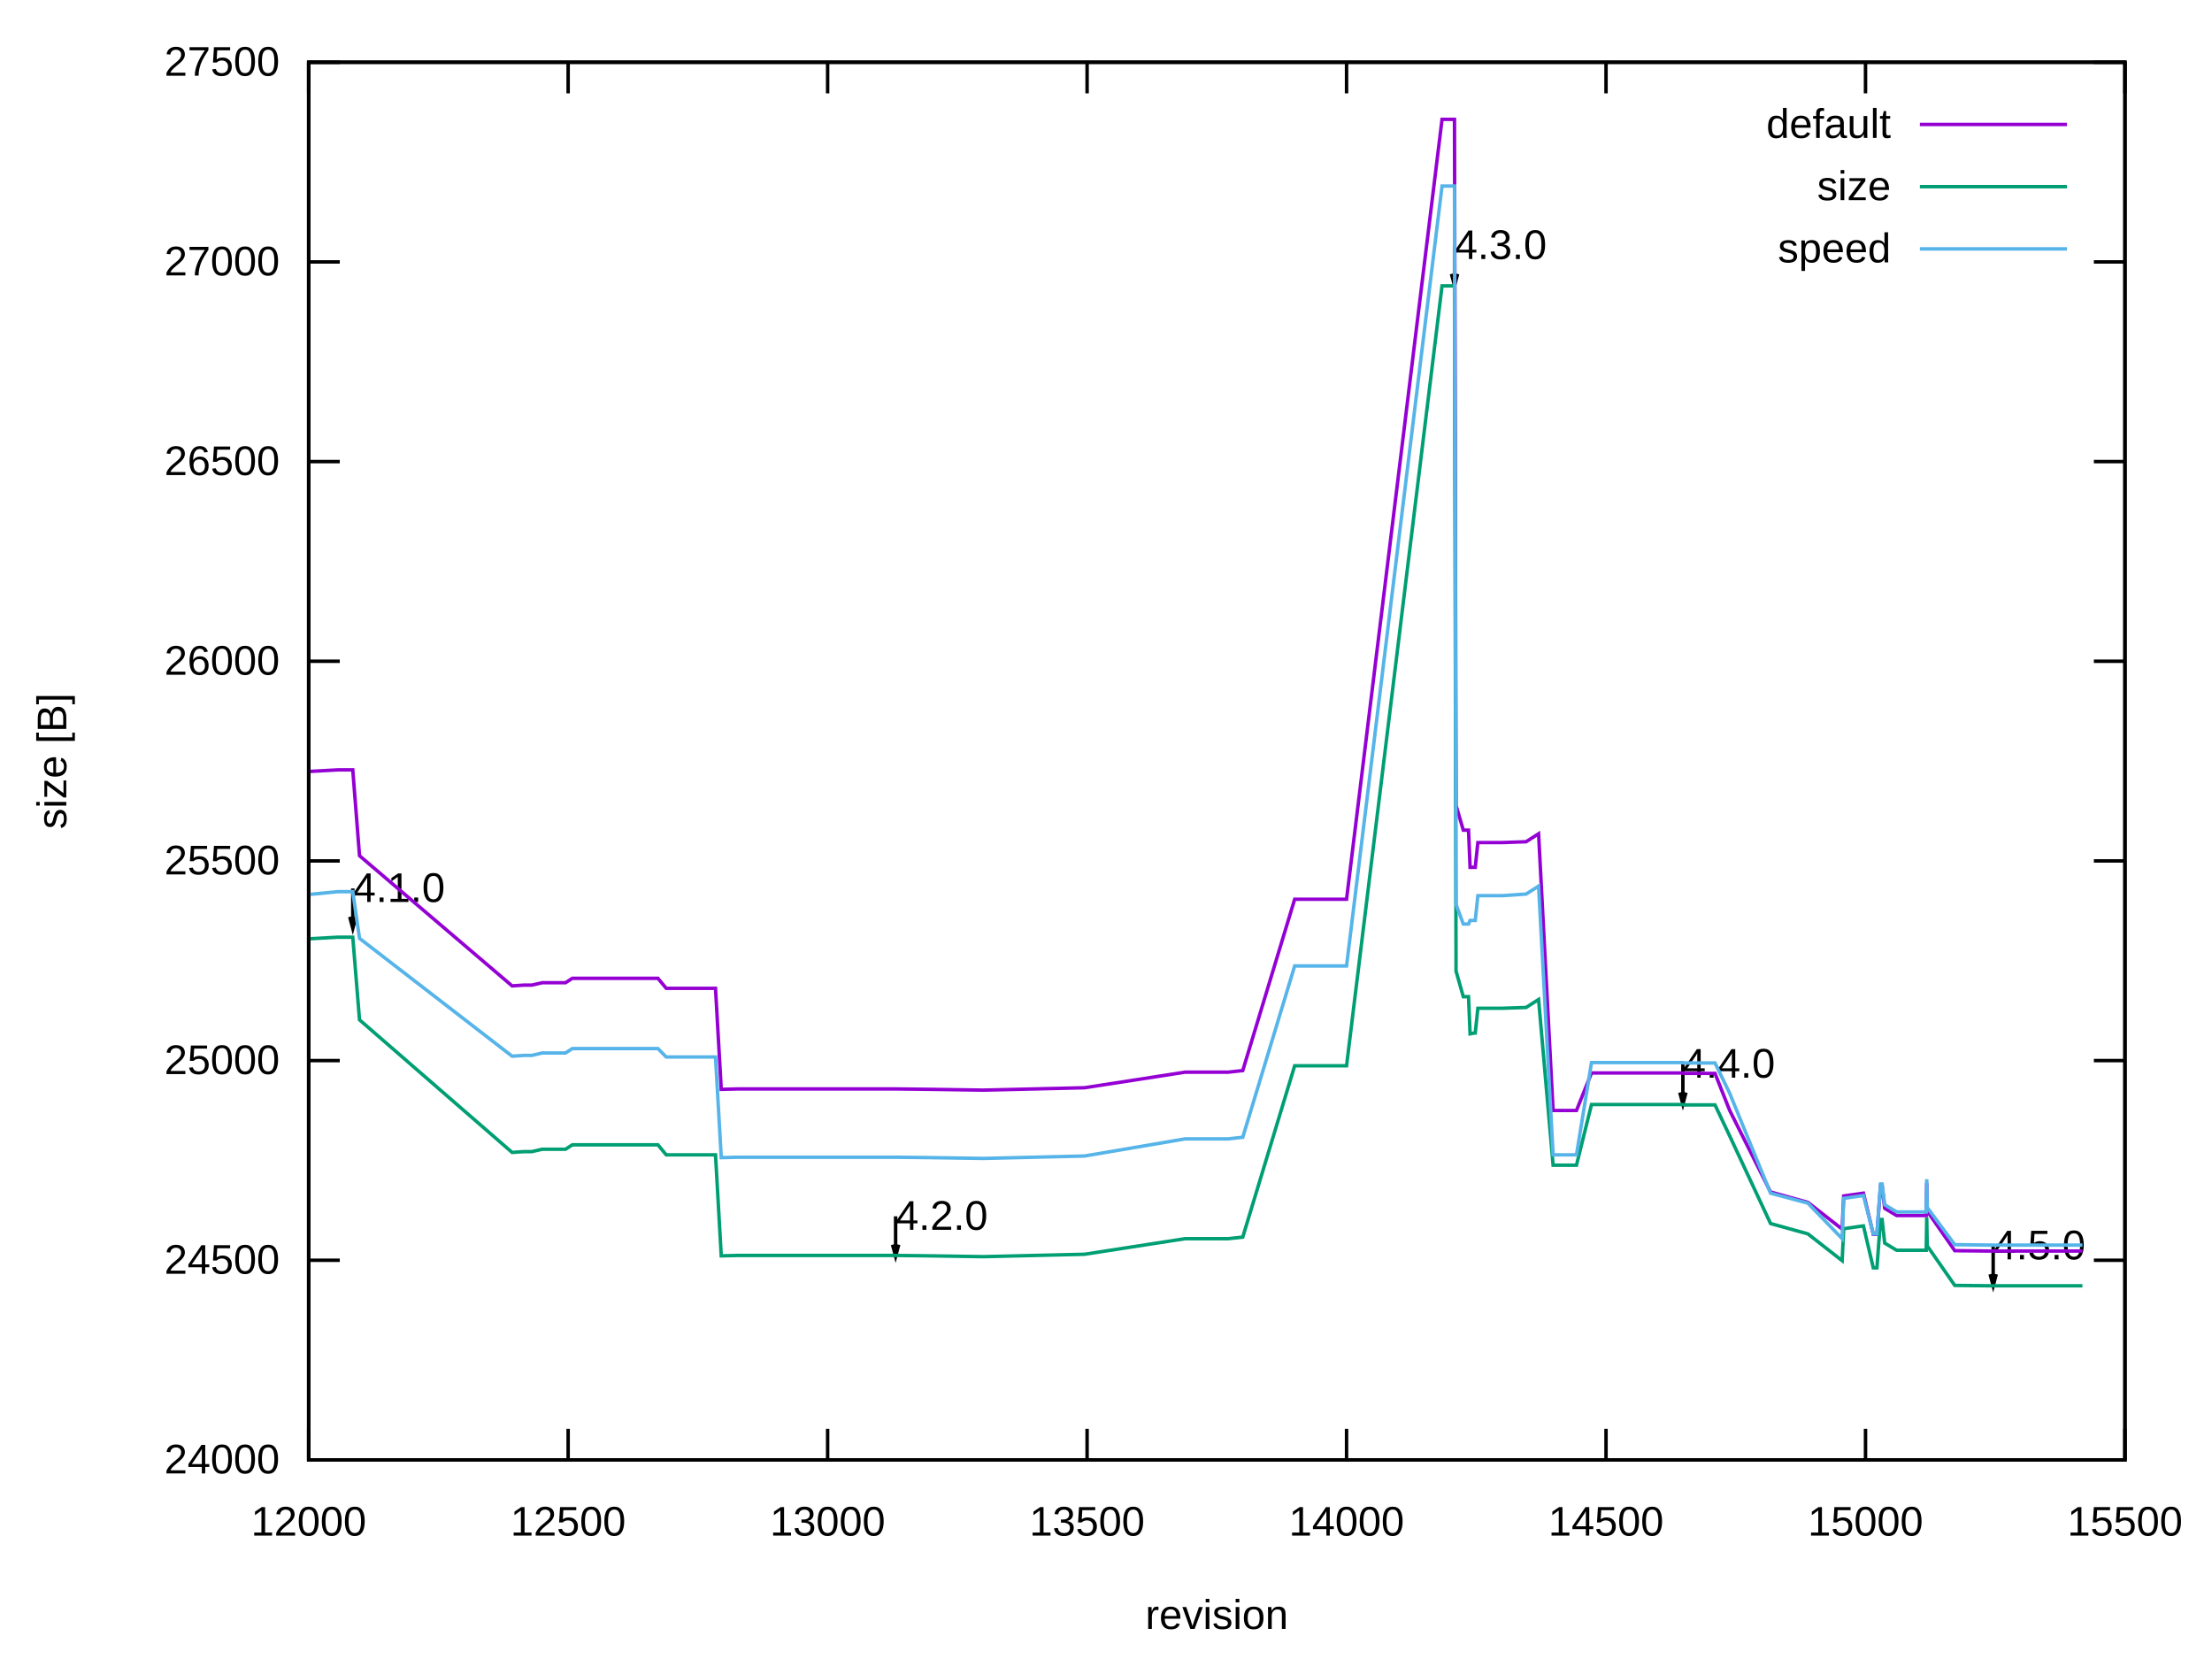
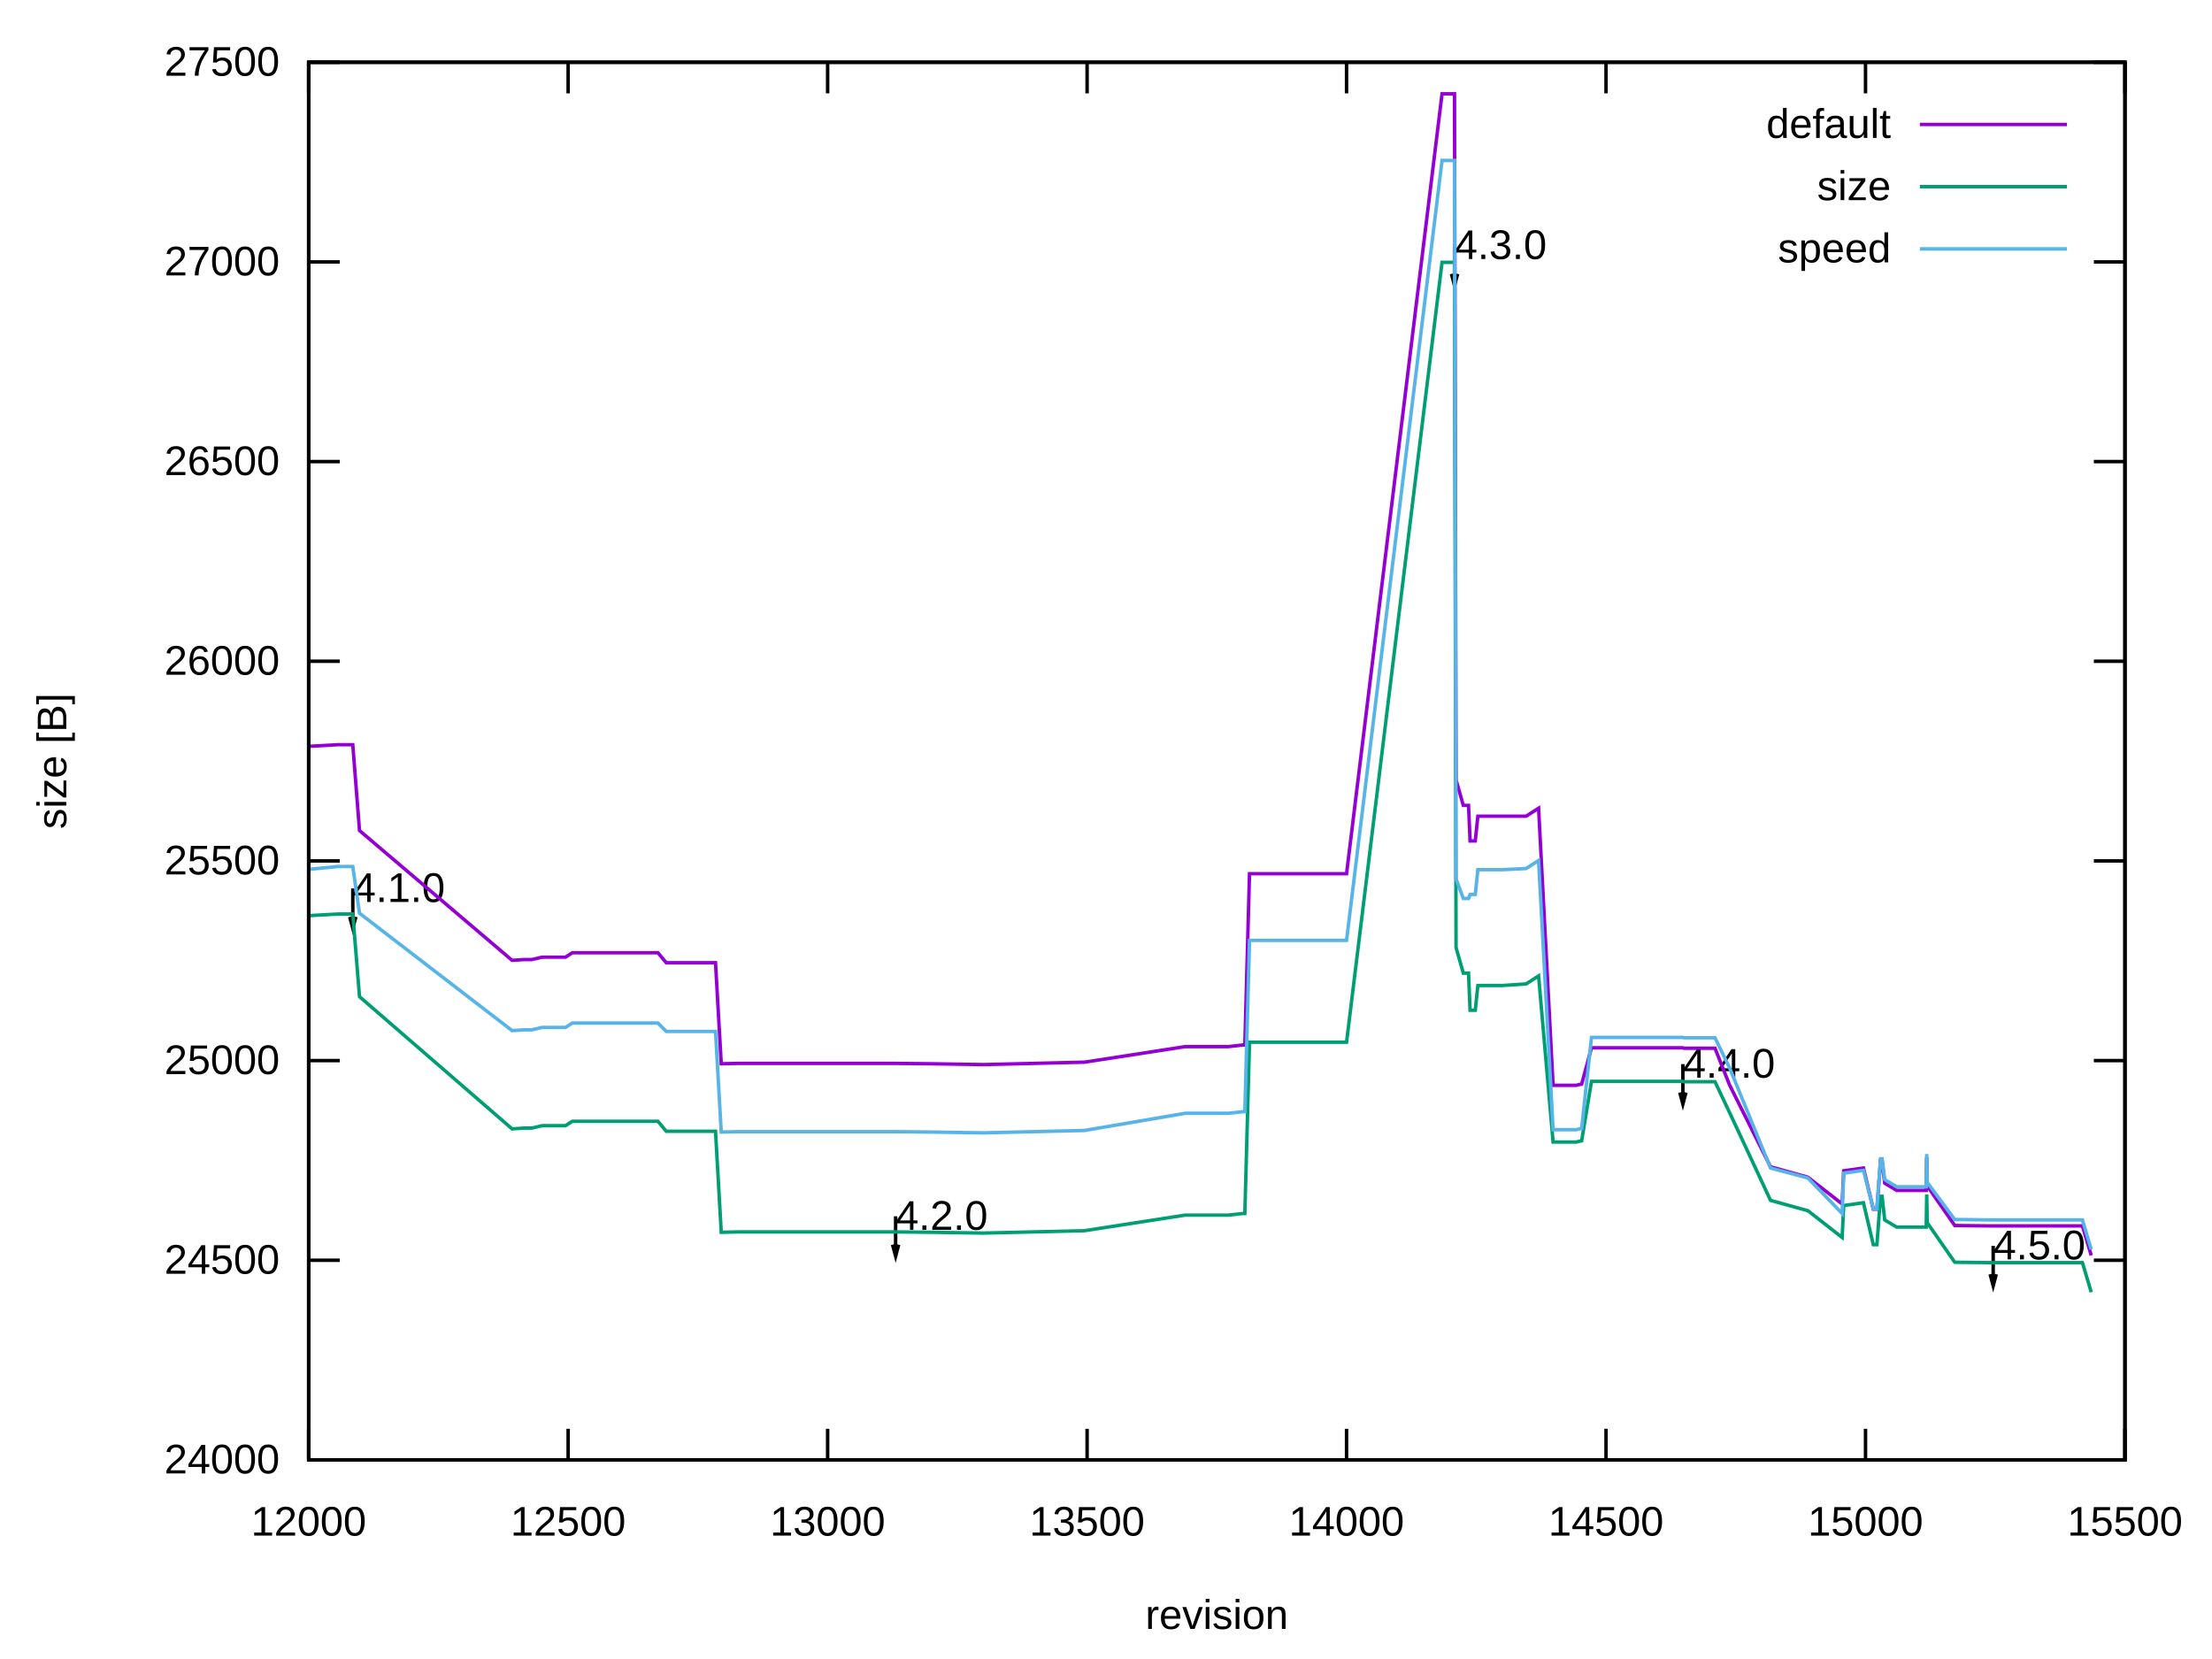
<svg xmlns="http://www.w3.org/2000/svg" xmlns:xlink="http://www.w3.org/1999/xlink" width="640" height="480" viewBox="0 0 640 480">
  <g id="gnuplot_canvas">
    <rect x="0" y="0" width="640" height="480" fill="none" />
    <defs>
      <circle id="gpDot" r="0.5" stroke-width="0.5" stroke="currentColor" />
      <path id="gpPt0" stroke-width="0.222" stroke="currentColor" d="M-1,0 h2 M0,-1 v2" />
      <path id="gpPt1" stroke-width="0.222" stroke="currentColor" d="M-1,-1 L1,1 M1,-1 L-1,1" />
      <path id="gpPt2" stroke-width="0.222" stroke="currentColor" d="M-1,0 L1,0 M0,-1 L0,1 M-1,-1 L1,1 M-1,1 L1,-1" />
      <rect id="gpPt3" stroke-width="0.222" stroke="currentColor" x="-1" y="-1" width="2" height="2" />
      <rect id="gpPt4" stroke-width="0.222" stroke="currentColor" fill="currentColor" x="-1" y="-1" width="2" height="2" />
      <circle id="gpPt5" stroke-width="0.222" stroke="currentColor" cx="0" cy="0" r="1" />
      <use xlink:href="#gpPt5" id="gpPt6" fill="currentColor" stroke="none" />
      <path id="gpPt7" stroke-width="0.222" stroke="currentColor" d="M0,-1.33 L-1.33,0.67 L1.33,0.67 z" />
      <use xlink:href="#gpPt7" id="gpPt8" fill="currentColor" stroke="none" />
      <use xlink:href="#gpPt7" id="gpPt9" stroke="currentColor" transform="rotate(180)" />
      <use xlink:href="#gpPt9" id="gpPt10" fill="currentColor" stroke="none" />
      <use xlink:href="#gpPt3" id="gpPt11" stroke="currentColor" transform="rotate(45)" />
      <use xlink:href="#gpPt11" id="gpPt12" fill="currentColor" stroke="none" />
      <path id="gpPt13" stroke-width="0.222" stroke="currentColor" d="M0,1.330 L1.265,0.411 L0.782,-1.067 L-0.782,-1.076 L-1.265,0.411 z" />
      <use xlink:href="#gpPt13" id="gpPt14" fill="currentColor" stroke="none" />
      <filter id="textbox" filterUnits="objectBoundingBox" x="0" y="0" height="1" width="1">
        <feFlood flood-color="white" flood-opacity="1" result="bgnd" />
        <feComposite in="SourceGraphic" in2="bgnd" operator="atop" />
      </filter>
      <filter id="greybox" filterUnits="objectBoundingBox" x="0" y="0" height="1" width="1">
        <feFlood flood-color="lightgrey" flood-opacity="1" result="grey" />
        <feComposite in="SourceGraphic" in2="grey" operator="atop" />
      </filter>
    </defs>
    <g fill="none" color="white" stroke="currentColor" stroke-width="1.00" stroke-linecap="butt" stroke-linejoin="miter">
</g>
    <g fill="none" color="black" stroke="currentColor" stroke-width="1.00" stroke-linecap="butt" stroke-linejoin="miter">
      <path stroke="black" d="M89.31,422.40 L98.31,422.40 M614.82,422.40 L605.82,422.40  " />
      <g transform="translate(80.92,426.30)" stroke="none" fill="black" font-family="Arial" font-size="12.00" text-anchor="end">
        <text>
          <tspan font-family="Arial"> 24000</tspan>
        </text>
      </g>
    </g>
    <g fill="none" color="black" stroke="currentColor" stroke-width="1.00" stroke-linecap="butt" stroke-linejoin="miter">
      <path stroke="black" d="M89.31,364.63 L98.31,364.63 M614.82,364.63 L605.82,364.63  " />
      <g transform="translate(80.92,368.53)" stroke="none" fill="black" font-family="Arial" font-size="12.00" text-anchor="end">
        <text>
          <tspan font-family="Arial"> 24500</tspan>
        </text>
      </g>
    </g>
    <g fill="none" color="black" stroke="currentColor" stroke-width="1.00" stroke-linecap="butt" stroke-linejoin="miter">
      <path stroke="black" d="M89.31,306.86 L98.31,306.86 M614.82,306.86 L605.82,306.86  " />
      <g transform="translate(80.92,310.76)" stroke="none" fill="black" font-family="Arial" font-size="12.00" text-anchor="end">
        <text>
          <tspan font-family="Arial"> 25000</tspan>
        </text>
      </g>
    </g>
    <g fill="none" color="black" stroke="currentColor" stroke-width="1.00" stroke-linecap="butt" stroke-linejoin="miter">
      <path stroke="black" d="M89.31,249.09 L98.31,249.09 M614.82,249.09 L605.82,249.09  " />
      <g transform="translate(80.92,252.99)" stroke="none" fill="black" font-family="Arial" font-size="12.00" text-anchor="end">
        <text>
          <tspan font-family="Arial"> 25500</tspan>
        </text>
      </g>
    </g>
    <g fill="none" color="black" stroke="currentColor" stroke-width="1.00" stroke-linecap="butt" stroke-linejoin="miter">
      <path stroke="black" d="M89.31,191.32 L98.31,191.32 M614.82,191.32 L605.82,191.32  " />
      <g transform="translate(80.92,195.22)" stroke="none" fill="black" font-family="Arial" font-size="12.00" text-anchor="end">
        <text>
          <tspan font-family="Arial"> 26000</tspan>
        </text>
      </g>
    </g>
    <g fill="none" color="black" stroke="currentColor" stroke-width="1.00" stroke-linecap="butt" stroke-linejoin="miter">
      <path stroke="black" d="M89.31,133.55 L98.31,133.55 M614.82,133.55 L605.82,133.55  " />
      <g transform="translate(80.92,137.45)" stroke="none" fill="black" font-family="Arial" font-size="12.00" text-anchor="end">
        <text>
          <tspan font-family="Arial"> 26500</tspan>
        </text>
      </g>
    </g>
    <g fill="none" color="black" stroke="currentColor" stroke-width="1.00" stroke-linecap="butt" stroke-linejoin="miter">
      <path stroke="black" d="M89.31,75.78 L98.31,75.78 M614.82,75.78 L605.82,75.78  " />
      <g transform="translate(80.92,79.68)" stroke="none" fill="black" font-family="Arial" font-size="12.00" text-anchor="end">
        <text>
          <tspan font-family="Arial"> 27000</tspan>
        </text>
      </g>
    </g>
    <g fill="none" color="black" stroke="currentColor" stroke-width="1.00" stroke-linecap="butt" stroke-linejoin="miter">
      <path stroke="black" d="M89.31,18.01 L98.31,18.01 M614.82,18.01 L605.82,18.01  " />
      <g transform="translate(80.92,21.91)" stroke="none" fill="black" font-family="Arial" font-size="12.00" text-anchor="end">
        <text>
          <tspan font-family="Arial"> 27500</tspan>
        </text>
      </g>
    </g>
    <g fill="none" color="black" stroke="currentColor" stroke-width="1.00" stroke-linecap="butt" stroke-linejoin="miter">
      <path stroke="black" d="M89.31,422.40 L89.31,413.40 M89.31,18.01 L89.31,27.01  " />
      <g transform="translate(89.31,444.30)" stroke="none" fill="black" font-family="Arial" font-size="12.00" text-anchor="middle">
        <text>
          <tspan font-family="Arial"> 12000</tspan>
        </text>
      </g>
    </g>
    <g fill="none" color="black" stroke="currentColor" stroke-width="1.00" stroke-linecap="butt" stroke-linejoin="miter">
      <path stroke="black" d="M164.38,422.40 L164.38,413.40 M164.38,18.01 L164.38,27.01  " />
      <g transform="translate(164.38,444.30)" stroke="none" fill="black" font-family="Arial" font-size="12.00" text-anchor="middle">
        <text>
          <tspan font-family="Arial"> 12500</tspan>
        </text>
      </g>
    </g>
    <g fill="none" color="black" stroke="currentColor" stroke-width="1.00" stroke-linecap="butt" stroke-linejoin="miter">
      <path stroke="black" d="M239.46,422.40 L239.46,413.40 M239.46,18.01 L239.46,27.01  " />
      <g transform="translate(239.46,444.30)" stroke="none" fill="black" font-family="Arial" font-size="12.00" text-anchor="middle">
        <text>
          <tspan font-family="Arial"> 13000</tspan>
        </text>
      </g>
    </g>
    <g fill="none" color="black" stroke="currentColor" stroke-width="1.00" stroke-linecap="butt" stroke-linejoin="miter">
      <path stroke="black" d="M314.53,422.40 L314.53,413.40 M314.53,18.01 L314.53,27.01  " />
      <g transform="translate(314.53,444.30)" stroke="none" fill="black" font-family="Arial" font-size="12.00" text-anchor="middle">
        <text>
          <tspan font-family="Arial"> 13500</tspan>
        </text>
      </g>
    </g>
    <g fill="none" color="black" stroke="currentColor" stroke-width="1.00" stroke-linecap="butt" stroke-linejoin="miter">
      <path stroke="black" d="M389.60,422.40 L389.60,413.40 M389.60,18.01 L389.60,27.01  " />
      <g transform="translate(389.60,444.30)" stroke="none" fill="black" font-family="Arial" font-size="12.00" text-anchor="middle">
        <text>
          <tspan font-family="Arial"> 14000</tspan>
        </text>
      </g>
    </g>
    <g fill="none" color="black" stroke="currentColor" stroke-width="1.00" stroke-linecap="butt" stroke-linejoin="miter">
      <path stroke="black" d="M464.67,422.40 L464.67,413.40 M464.67,18.01 L464.67,27.01  " />
      <g transform="translate(464.67,444.30)" stroke="none" fill="black" font-family="Arial" font-size="12.00" text-anchor="middle">
        <text>
          <tspan font-family="Arial"> 14500</tspan>
        </text>
      </g>
    </g>
    <g fill="none" color="black" stroke="currentColor" stroke-width="1.00" stroke-linecap="butt" stroke-linejoin="miter">
      <path stroke="black" d="M539.75,422.40 L539.75,413.40 M539.75,18.01 L539.75,27.01  " />
      <g transform="translate(539.75,444.30)" stroke="none" fill="black" font-family="Arial" font-size="12.00" text-anchor="middle">
        <text>
          <tspan font-family="Arial"> 15000</tspan>
        </text>
      </g>
    </g>
    <g fill="none" color="black" stroke="currentColor" stroke-width="1.00" stroke-linecap="butt" stroke-linejoin="miter">
      <path stroke="black" d="M614.82,422.40 L614.82,413.40 M614.82,18.01 L614.82,27.01  " />
      <g transform="translate(614.82,444.30)" stroke="none" fill="black" font-family="Arial" font-size="12.00" text-anchor="middle">
        <text>
          <tspan font-family="Arial"> 15500</tspan>
        </text>
      </g>
    </g>
    <g fill="none" color="black" stroke="currentColor" stroke-width="1.00" stroke-linecap="butt" stroke-linejoin="miter">
</g>
    <g fill="none" color="black" stroke="currentColor" stroke-width="1.00" stroke-linecap="butt" stroke-linejoin="miter">
      <path stroke="black" d="M89.31,18.01 L89.31,422.40 L614.82,422.40 L614.82,18.01 L89.31,18.01 Z  " />
      <g transform="translate(102.07,260.96)" stroke="none" fill="black" font-family="Arial" font-size="12.00" text-anchor="start">
        <text>
          <tspan font-family="Arial">4.1.0</tspan>
        </text>
      </g>
      <g transform="translate(259.12,355.82)" stroke="none" fill="black" font-family="Arial" font-size="12.00" text-anchor="start">
        <text>
          <tspan font-family="Arial">4.2.0</tspan>
        </text>
      </g>
      <g transform="translate(420.83,74.94)" stroke="none" fill="black" font-family="Arial" font-size="12.00" text-anchor="start">
        <text>
          <tspan font-family="Arial">4.3.0</tspan>
        </text>
      </g>
      <g transform="translate(486.90,311.80)" stroke="none" fill="black" font-family="Arial" font-size="12.00" text-anchor="start">
        <text>
          <tspan font-family="Arial">4.4.0</tspan>
        </text>
      </g>
      <g transform="translate(576.68,364.37)" stroke="none" fill="black" font-family="Arial" font-size="12.00" text-anchor="start">
        <text>
          <tspan font-family="Arial">4.5.0</tspan>
        </text>
      </g>
    </g>
    <g fill="none" color="black" stroke="currentColor" stroke-width="1.00" stroke-linecap="butt" stroke-linejoin="miter">
      <path stroke="black" d="M101.19,265.27 L102.08,268.61 L102.97,265.27 M102.08,257.05 L102.08,268.61  " />
    </g>
    <g fill="none" color="black" stroke="currentColor" stroke-width="1.00" stroke-linecap="butt" stroke-linejoin="miter">
      <path stroke="black" d="M258.24,360.12 L259.13,363.46 L260.02,360.12 M259.13,351.91 L259.13,363.46  " />
    </g>
    <g fill="none" color="black" stroke="currentColor" stroke-width="1.00" stroke-linecap="butt" stroke-linejoin="miter">
      <path stroke="black" d="M419.95,79.25 L420.84,82.59 L421.73,79.25 M420.84,71.03 L420.84,82.59  " />
    </g>
    <g fill="none" color="black" stroke="currentColor" stroke-width="1.00" stroke-linecap="butt" stroke-linejoin="miter">
      <path stroke="black" d="M486.02,316.10 L486.91,319.44 L487.80,316.10 M486.91,307.89 L486.91,319.44  " />
    </g>
    <g fill="none" color="black" stroke="currentColor" stroke-width="1.00" stroke-linecap="butt" stroke-linejoin="miter">
      <path stroke="black" d="M575.80,368.67 L576.69,372.01 L577.58,368.67 M576.69,360.46 L576.69,372.01  " />
    </g>
    <g fill="none" color="black" stroke="currentColor" stroke-width="1.00" stroke-linecap="butt" stroke-linejoin="miter">
</g>
    <g id="gnuplot_plot_1">
      <g fill="none" color="black" stroke="currentColor" stroke-width="1.00" stroke-linecap="butt" stroke-linejoin="miter">
        <g transform="translate(547.09,39.91)" stroke="none" fill="black" font-family="Arial" font-size="12.00" text-anchor="end">
          <text>
            <tspan font-family="Arial">default</tspan>
          </text>
        </g>
      </g>
      <g fill="none" color="black" stroke="currentColor" stroke-width="1.00" stroke-linecap="butt" stroke-linejoin="miter">
-         <path stroke="rgb(148,   0, 211)" d="M555.48,36.01 L598.04,36.01 M89.46,223.21 L97.72,222.75 L102.07,222.75 L104.02,247.59 L148.17,285.25 L151.62,285.02   L153.87,285.02 L156.88,284.33 L158.98,284.33 L162.58,284.33 L163.63,284.33 L165.58,283.06 L185.70,283.06 L190.36,283.06   L192.76,285.95 L193.21,285.95 L201.32,285.95 L207.02,285.95 L208.68,315.18 L213.48,315.06 L218.74,315.06 L220.69,315.06   L223.09,315.06 L224.44,315.06 L234.80,315.06 L259.12,315.06 L269.48,315.18 L284.50,315.41 L313.78,314.72 L342.91,310.21   L344.41,310.21 L345.91,310.21 L351.76,310.21 L355.37,310.21 L359.57,309.75 L374.59,260.18 L389.60,260.18 L417.23,34.53   L420.83,34.53 L421.28,233.03 L423.38,240.19 L424.89,240.19 L425.34,250.94 L426.54,250.94 L426.84,250.94 L427.59,243.78   L434.65,243.78 L441.55,243.54 L445.16,241.23 L449.36,321.30 L450.41,321.30 L456.12,321.30 L460.47,310.44 L466.18,310.44   L468.88,310.44 L486.90,310.44 L487.20,310.56 L496.20,310.56 L500.41,321.19 L512.27,344.87 L523.08,347.88 L532.99,355.62   L533.44,346.03 L539.15,345.22 L542.00,357.12 L543.05,357.12 L544.10,343.14 L544.55,343.14 L545.30,349.61 L548.76,351.69   L553.71,351.69 L555.36,351.69 L557.31,351.69 L557.46,342.22 L557.61,350.42 L565.57,361.86 L575.78,361.97 L576.68,361.97   L587.34,361.97 L602.51,361.97  " />
+         <path stroke="rgb(148,   0, 211)" d="M555.48,36.01 L598.04,36.01 M89.46,215.93 L97.72,215.47 L102.07,215.47 L104.02,240.31 L148.17,277.86 L151.62,277.63   L153.87,277.63 L156.88,276.94 L158.98,276.94 L162.58,276.94 L163.63,276.94 L165.58,275.66 L185.70,275.66 L190.36,275.66   L192.76,278.55 L193.21,278.55 L201.32,278.55 L207.02,278.55 L208.68,307.78 L213.48,307.67 L218.74,307.67 L220.69,307.67   L223.09,307.67 L224.44,307.67 L234.80,307.67 L259.12,307.67 L269.48,307.78 L284.50,308.02 L313.78,307.32 L342.91,302.82   L344.41,302.82 L345.91,302.82 L351.76,302.82 L355.37,302.82 L359.57,302.35 L360.17,302.35 L361.52,252.79 L363.33,252.79   L366.33,252.79 L372.33,252.79 L374.59,252.79 L389.60,252.79 L417.23,27.14 L420.83,27.14 L421.28,225.64 L423.38,233.03   L424.89,233.03 L425.34,243.31 L426.54,243.31 L426.84,243.31 L427.59,236.15 L434.65,236.15 L441.55,236.15 L445.16,233.84   L449.36,314.02 L450.41,314.02 L456.12,314.02 L456.87,313.79 L457.62,313.68 L460.47,303.16 L466.18,303.16 L468.88,303.16   L486.90,303.16 L487.20,303.28 L496.20,303.28 L500.41,313.91 L512.27,337.59 L523.08,340.60 L532.99,348.34 L533.44,338.75   L539.15,337.94 L542.00,349.84 L543.05,349.84 L544.10,335.86 L544.55,335.86 L545.30,342.33 L548.76,344.41 L553.71,344.41   L555.36,344.41 L557.31,344.41 L557.46,334.94 L557.61,343.14 L565.57,354.58 L575.78,354.69 L576.68,354.69 L587.34,354.69   L602.51,354.69 L605.06,363.24  " />
      </g>
    </g>
    <g id="gnuplot_plot_2">
      <g fill="none" color="black" stroke="currentColor" stroke-width="1.00" stroke-linecap="butt" stroke-linejoin="miter">
        <g transform="translate(547.09,57.91)" stroke="none" fill="black" font-family="Arial" font-size="12.00" text-anchor="end">
          <text>
            <tspan font-family="Arial">size</tspan>
          </text>
        </g>
      </g>
      <g fill="none" color="black" stroke="currentColor" stroke-width="1.00" stroke-linecap="butt" stroke-linejoin="miter">
-         <path stroke="rgb(  0, 158, 115)" d="M555.48,54.01 L598.04,54.01 M89.46,271.62 L97.72,271.16 L102.07,271.16 L104.02,295.07 L148.17,333.43 L151.62,333.20   L153.87,333.20 L156.88,332.51 L158.98,332.51 L162.58,332.51 L163.63,332.51 L165.58,331.24 L185.70,331.24 L190.36,331.24   L192.76,334.13 L193.21,334.13 L201.32,334.13 L207.02,334.13 L208.68,363.36 L213.48,363.24 L218.74,363.24 L220.69,363.24   L223.09,363.24 L224.44,363.24 L234.80,363.24 L259.12,363.24 L269.48,363.36 L284.50,363.59 L313.78,362.90 L342.91,358.39   L344.41,358.39 L345.91,358.39 L351.76,358.39 L355.37,358.39 L359.57,357.93 L374.59,308.36 L389.60,308.36 L417.23,82.71   L420.83,82.71 L421.28,280.98 L423.38,288.37 L424.89,288.37 L425.34,299.12 L426.54,298.89 L426.84,298.89 L427.59,291.72   L434.65,291.72 L441.55,291.49 L445.16,289.18 L449.36,337.13 L450.41,337.13 L456.12,337.13 L460.47,319.57 L466.18,319.57   L468.88,319.57 L486.90,319.57 L487.20,319.68 L496.20,319.68 L500.41,328.58 L512.27,354.00 L523.08,357.00 L532.99,364.75   L533.44,355.50 L539.15,354.69 L542.00,366.83 L543.05,366.83 L544.10,352.84 L544.55,352.84 L545.30,359.66 L548.76,361.74   L553.71,361.74 L555.36,361.74 L557.31,361.74 L557.46,352.27 L557.61,360.47 L565.57,371.91 L575.78,372.02 L576.68,372.02   L587.34,372.02 L602.51,372.02  " />
+         <path stroke="rgb(  0, 158, 115)" d="M555.48,54.01 L598.04,54.01 M89.46,264.92 L97.72,264.46 L102.07,264.46 L104.02,288.37 L148.17,326.62 L151.62,326.39   L153.87,326.39 L156.88,325.69 L158.98,325.69 L162.58,325.69 L163.63,325.69 L165.58,324.42 L185.70,324.42 L190.36,324.42   L192.76,327.31 L193.21,327.31 L201.32,327.31 L207.02,327.31 L208.68,356.54 L213.48,356.43 L218.74,356.43 L220.69,356.43   L223.09,356.43 L224.44,356.43 L234.80,356.43 L259.12,356.43 L269.48,356.54 L284.50,356.77 L313.78,356.08 L342.91,351.57   L344.41,351.57 L345.91,351.57 L351.76,351.57 L355.37,351.57 L359.57,351.11 L360.17,351.11 L361.52,301.55 L363.33,301.55   L366.33,301.55 L372.33,301.55 L374.59,301.55 L389.60,301.55 L417.23,75.90 L420.83,75.90 L421.28,274.16 L423.38,281.56   L424.89,281.56 L425.34,292.30 L426.54,292.30 L426.84,292.30 L427.59,285.14 L434.65,285.14 L441.55,284.68 L445.16,282.37   L449.36,330.43 L450.41,330.43 L456.12,330.43 L456.87,330.20 L457.62,330.08 L460.47,312.87 L466.18,312.87 L468.88,312.87   L486.90,312.87 L487.20,312.98 L496.20,312.98 L500.41,321.88 L512.27,347.30 L523.08,350.30 L532.99,358.04 L533.44,348.80   L539.15,347.99 L542.00,360.12 L543.05,360.12 L544.10,346.14 L544.55,346.14 L545.30,352.96 L548.76,355.04 L553.71,355.04   L555.36,355.04 L557.31,355.04 L557.46,345.57 L557.61,353.77 L565.57,365.21 L575.78,365.32 L576.68,365.32 L587.34,365.32   L602.51,365.32 L605.06,373.87  " />
      </g>
    </g>
    <g id="gnuplot_plot_3">
      <g fill="none" color="black" stroke="currentColor" stroke-width="1.00" stroke-linecap="butt" stroke-linejoin="miter">
        <g transform="translate(547.09,75.91)" stroke="none" fill="black" font-family="Arial" font-size="12.00" text-anchor="end">
          <text>
            <tspan font-family="Arial">speed</tspan>
          </text>
        </g>
      </g>
      <g fill="none" color="black" stroke="currentColor" stroke-width="1.00" stroke-linecap="butt" stroke-linejoin="miter">
-         <path stroke="rgb( 86, 180, 233)" d="M555.48,72.01 L598.04,72.01 M89.46,258.80 L97.72,257.99 L102.07,257.99 L104.02,271.50 L148.17,305.59 L151.62,305.36   L153.87,305.36 L156.88,304.66 L158.98,304.66 L162.58,304.66 L163.63,304.66 L165.58,303.39 L185.70,303.39 L190.36,303.39   L192.76,305.82 L193.21,305.82 L201.32,305.82 L207.02,305.82 L208.68,334.94 L213.48,334.82 L218.74,334.82 L220.69,334.82   L223.09,334.82 L224.44,334.82 L234.80,334.82 L259.12,334.82 L269.48,334.94 L284.50,335.17 L313.78,334.47 L342.91,329.51   L344.41,329.51 L345.91,329.51 L351.76,329.51 L355.37,329.51 L359.57,329.04 L374.59,279.48 L389.60,279.48 L417.23,53.83   L420.83,53.83 L421.28,261.68 L423.38,267.35 L424.89,267.35 L425.34,266.31 L426.54,266.31 L426.84,266.31 L427.59,259.14   L434.65,259.14 L441.55,258.68 L445.16,256.37 L449.36,334.13 L450.41,334.13 L456.12,334.13 L460.47,307.44 L466.18,307.44   L468.88,307.44 L486.90,307.44 L487.20,307.55 L496.20,307.55 L500.41,316.22 L512.27,345.22 L523.08,348.11 L532.99,358.39   L533.44,346.72 L539.15,345.91 L542.00,357.00 L543.05,357.00 L544.10,342.56 L544.55,342.56 L545.30,348.57 L548.76,350.65   L553.71,350.65 L555.36,350.65 L557.31,350.65 L557.46,341.18 L557.61,349.38 L565.57,360.12 L575.78,360.24 L576.68,360.24   L587.34,360.24 L602.51,360.24  " />
+         <path stroke="rgb( 86, 180, 233)" d="M555.48,72.01 L598.04,72.01 M89.46,251.52 L97.72,250.71 L102.07,250.71 L104.02,264.23 L148.17,298.19 L151.62,297.96   L153.87,297.96 L156.88,297.27 L158.98,297.27 L162.58,297.27 L163.63,297.27 L165.58,296.00 L185.70,296.00 L190.36,296.00   L192.76,298.43 L193.21,298.43 L201.32,298.43 L207.02,298.43 L208.68,327.54 L213.48,327.43 L218.74,327.43 L220.69,327.43   L223.09,327.43 L224.44,327.43 L234.80,327.43 L259.12,327.43 L269.48,327.54 L284.50,327.77 L313.78,327.08 L342.91,322.11   L344.41,322.11 L345.91,322.11 L351.76,322.11 L355.37,322.11 L359.57,321.65 L360.17,321.65 L361.52,272.08 L363.33,272.08   L366.33,272.08 L372.33,272.08 L374.59,272.08 L389.60,272.08 L417.23,46.43 L420.83,46.43 L421.28,254.29 L423.38,259.95   L424.89,259.95 L425.34,258.80 L426.54,258.80 L426.84,258.80 L427.59,251.63 L434.65,251.63 L441.55,251.29 L445.16,248.97   L449.36,326.85 L450.41,326.85 L456.12,326.85 L456.87,326.62 L457.62,326.50 L460.47,300.16 L466.18,300.16 L468.88,300.16   L486.90,300.16 L487.20,300.27 L496.20,300.27 L500.41,308.94 L512.27,337.94 L523.08,340.83 L532.99,351.11 L533.44,339.44   L539.15,338.63 L542.00,349.73 L543.05,349.73 L544.10,335.28 L544.55,335.28 L545.30,341.29 L548.76,343.37 L553.71,343.37   L555.36,343.37 L557.31,343.37 L557.46,333.90 L557.61,342.10 L565.57,352.84 L575.78,352.96 L576.68,352.96 L587.34,352.96   L602.51,352.96 L605.06,361.51  " />
      </g>
    </g>
    <g fill="none" color="white" stroke="rgb( 86, 180, 233)" stroke-width="2.00" stroke-linecap="butt" stroke-linejoin="miter">
</g>
    <g fill="none" color="black" stroke="currentColor" stroke-width="2.00" stroke-linecap="butt" stroke-linejoin="miter">
</g>
    <g fill="none" color="black" stroke="black" stroke-width="1.00" stroke-linecap="butt" stroke-linejoin="miter">
</g>
    <g fill="none" color="black" stroke="currentColor" stroke-width="1.00" stroke-linecap="butt" stroke-linejoin="miter">
      <path stroke="black" d="M89.31,18.01 L89.31,422.40 L614.82,422.40 L614.82,18.01 L89.31,18.01 Z  " />
      <g transform="translate(19.18,220.21) rotate(270.00)" stroke="none" fill="black" font-family="Arial" font-size="12.00" text-anchor="middle">
        <text>
          <tspan font-family="Arial">size [B]</tspan>
        </text>
      </g>
    </g>
    <g fill="none" color="black" stroke="currentColor" stroke-width="1.00" stroke-linecap="butt" stroke-linejoin="miter">
      <g transform="translate(352.06,471.30)" stroke="none" fill="black" font-family="Arial" font-size="12.00" text-anchor="middle">
        <text>
          <tspan font-family="Arial">revision</tspan>
        </text>
      </g>
    </g>
    <g fill="none" color="black" stroke="currentColor" stroke-width="1.00" stroke-linecap="butt" stroke-linejoin="miter">
</g>
    <g fill="none" color="black" stroke="currentColor" stroke-width="1.00" stroke-linecap="butt" stroke-linejoin="miter">
</g>
  </g>
</svg>
